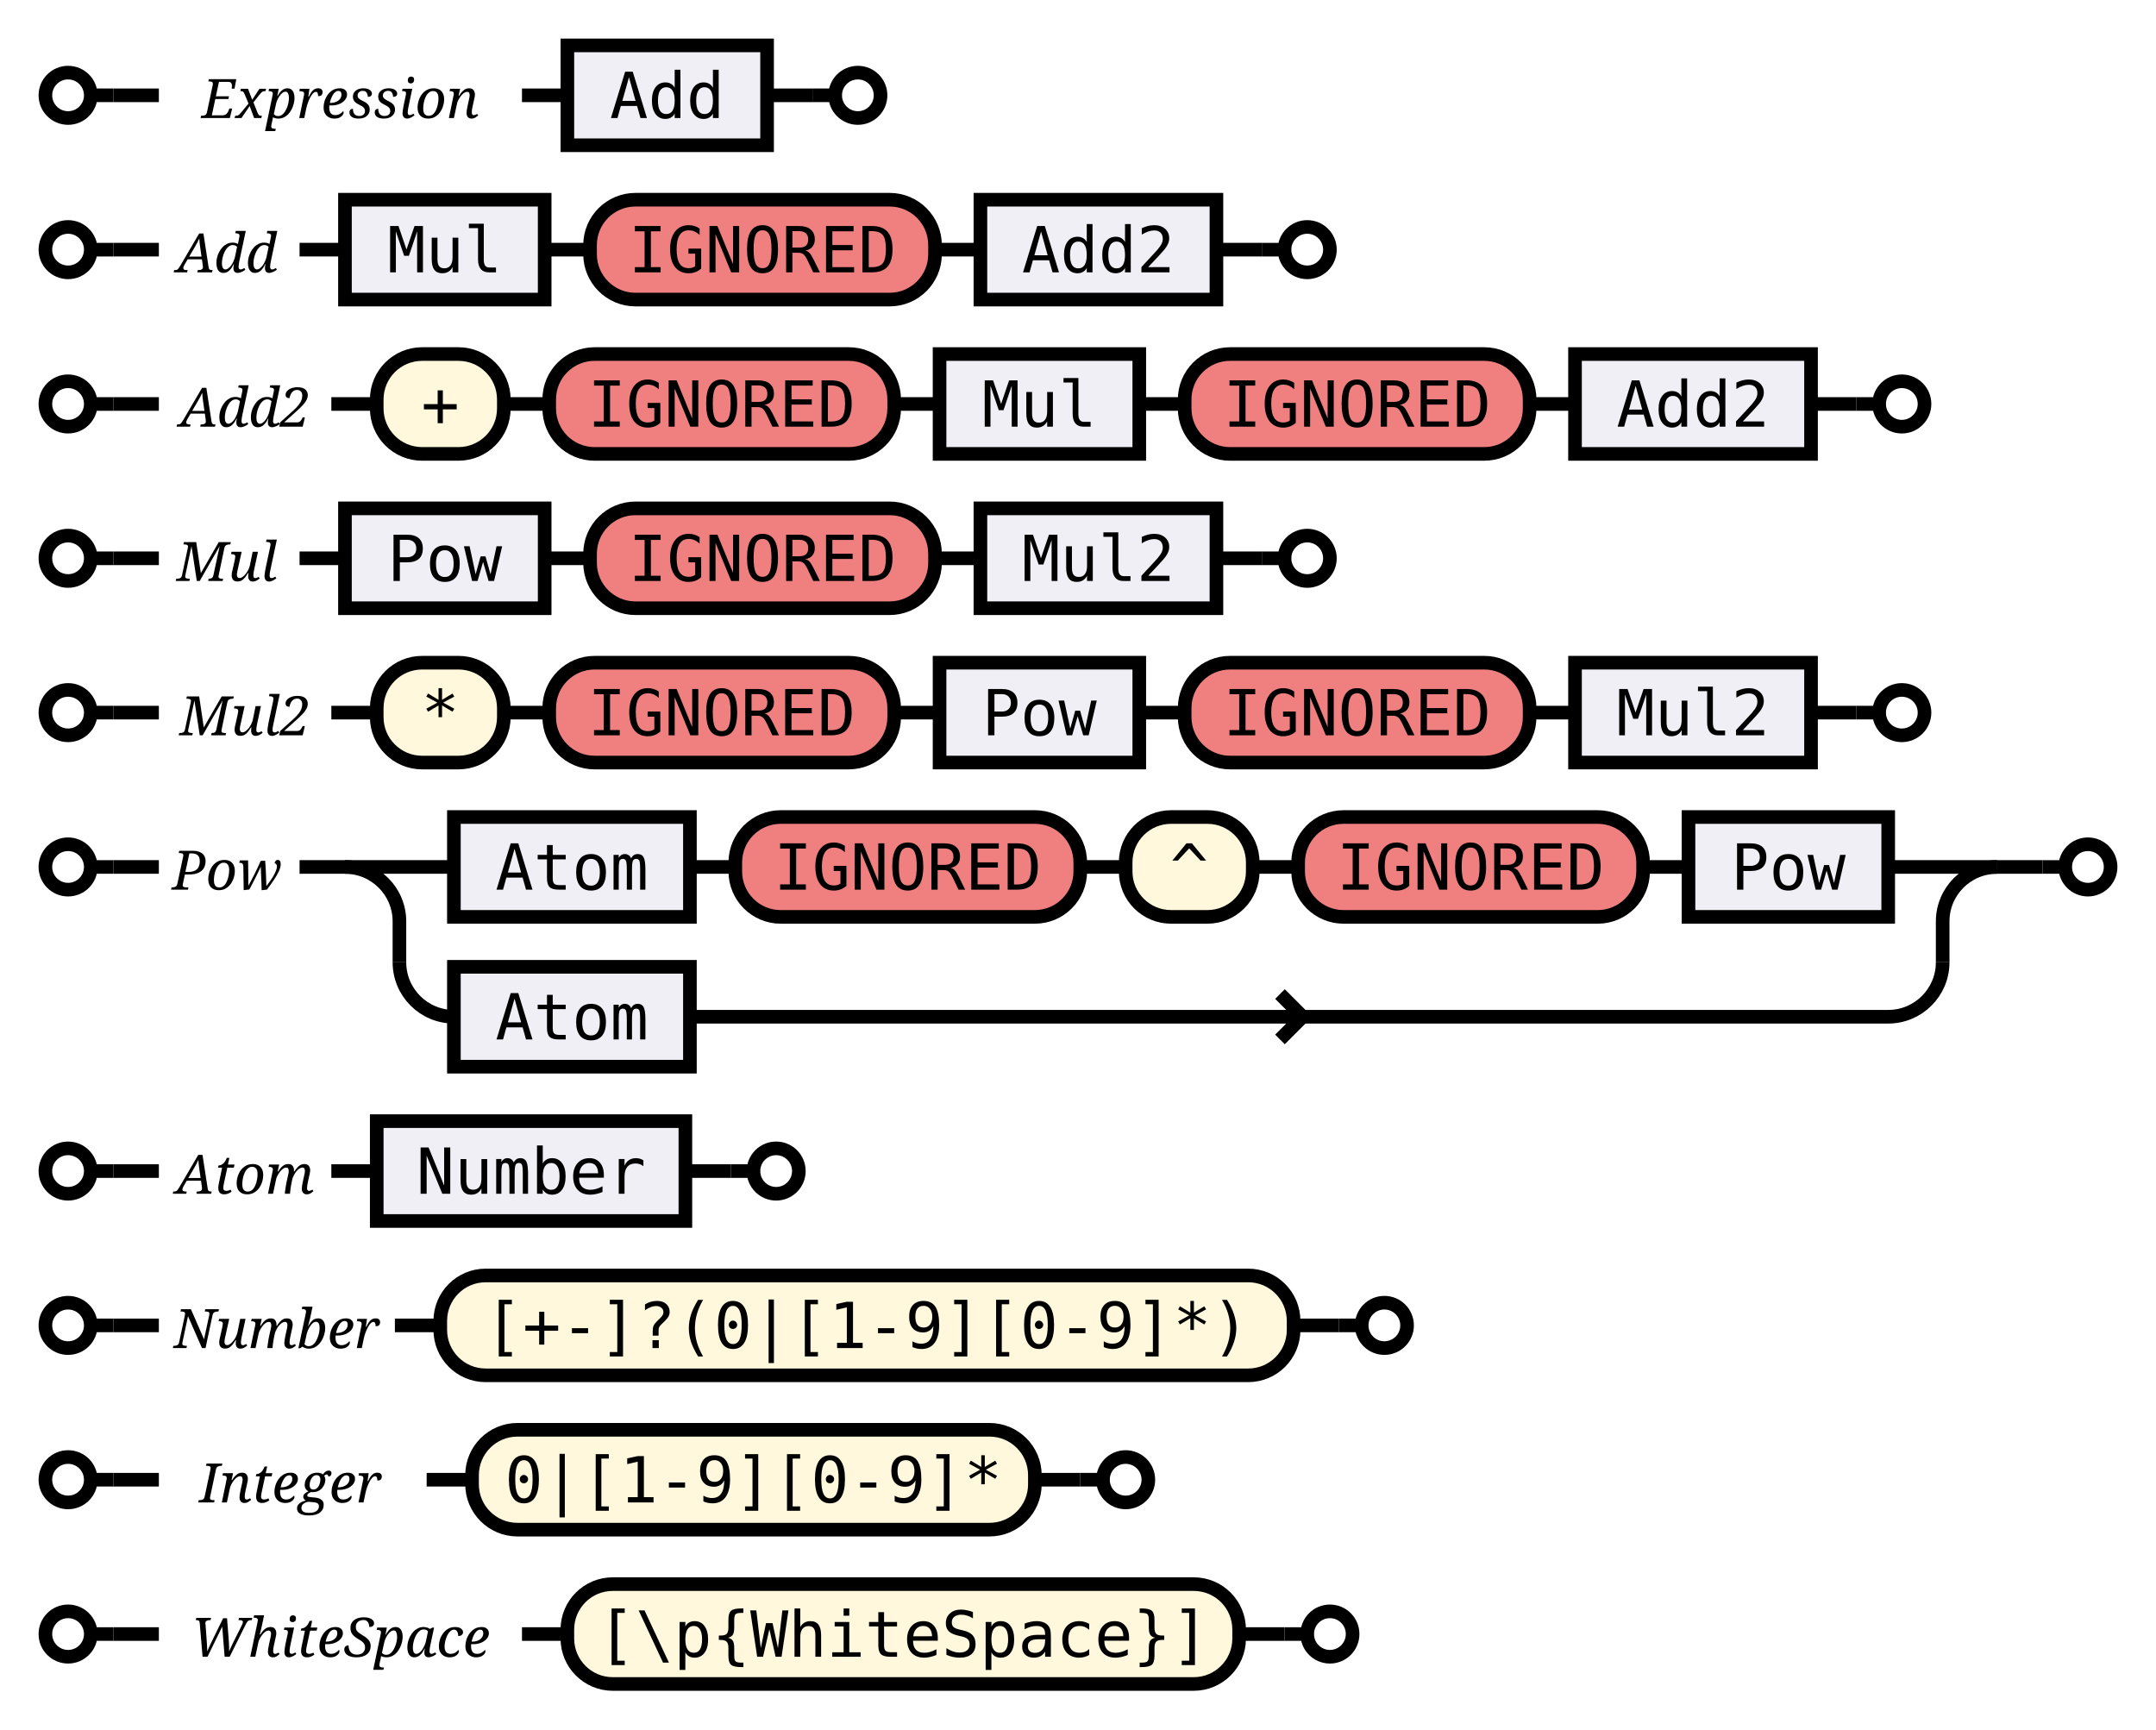
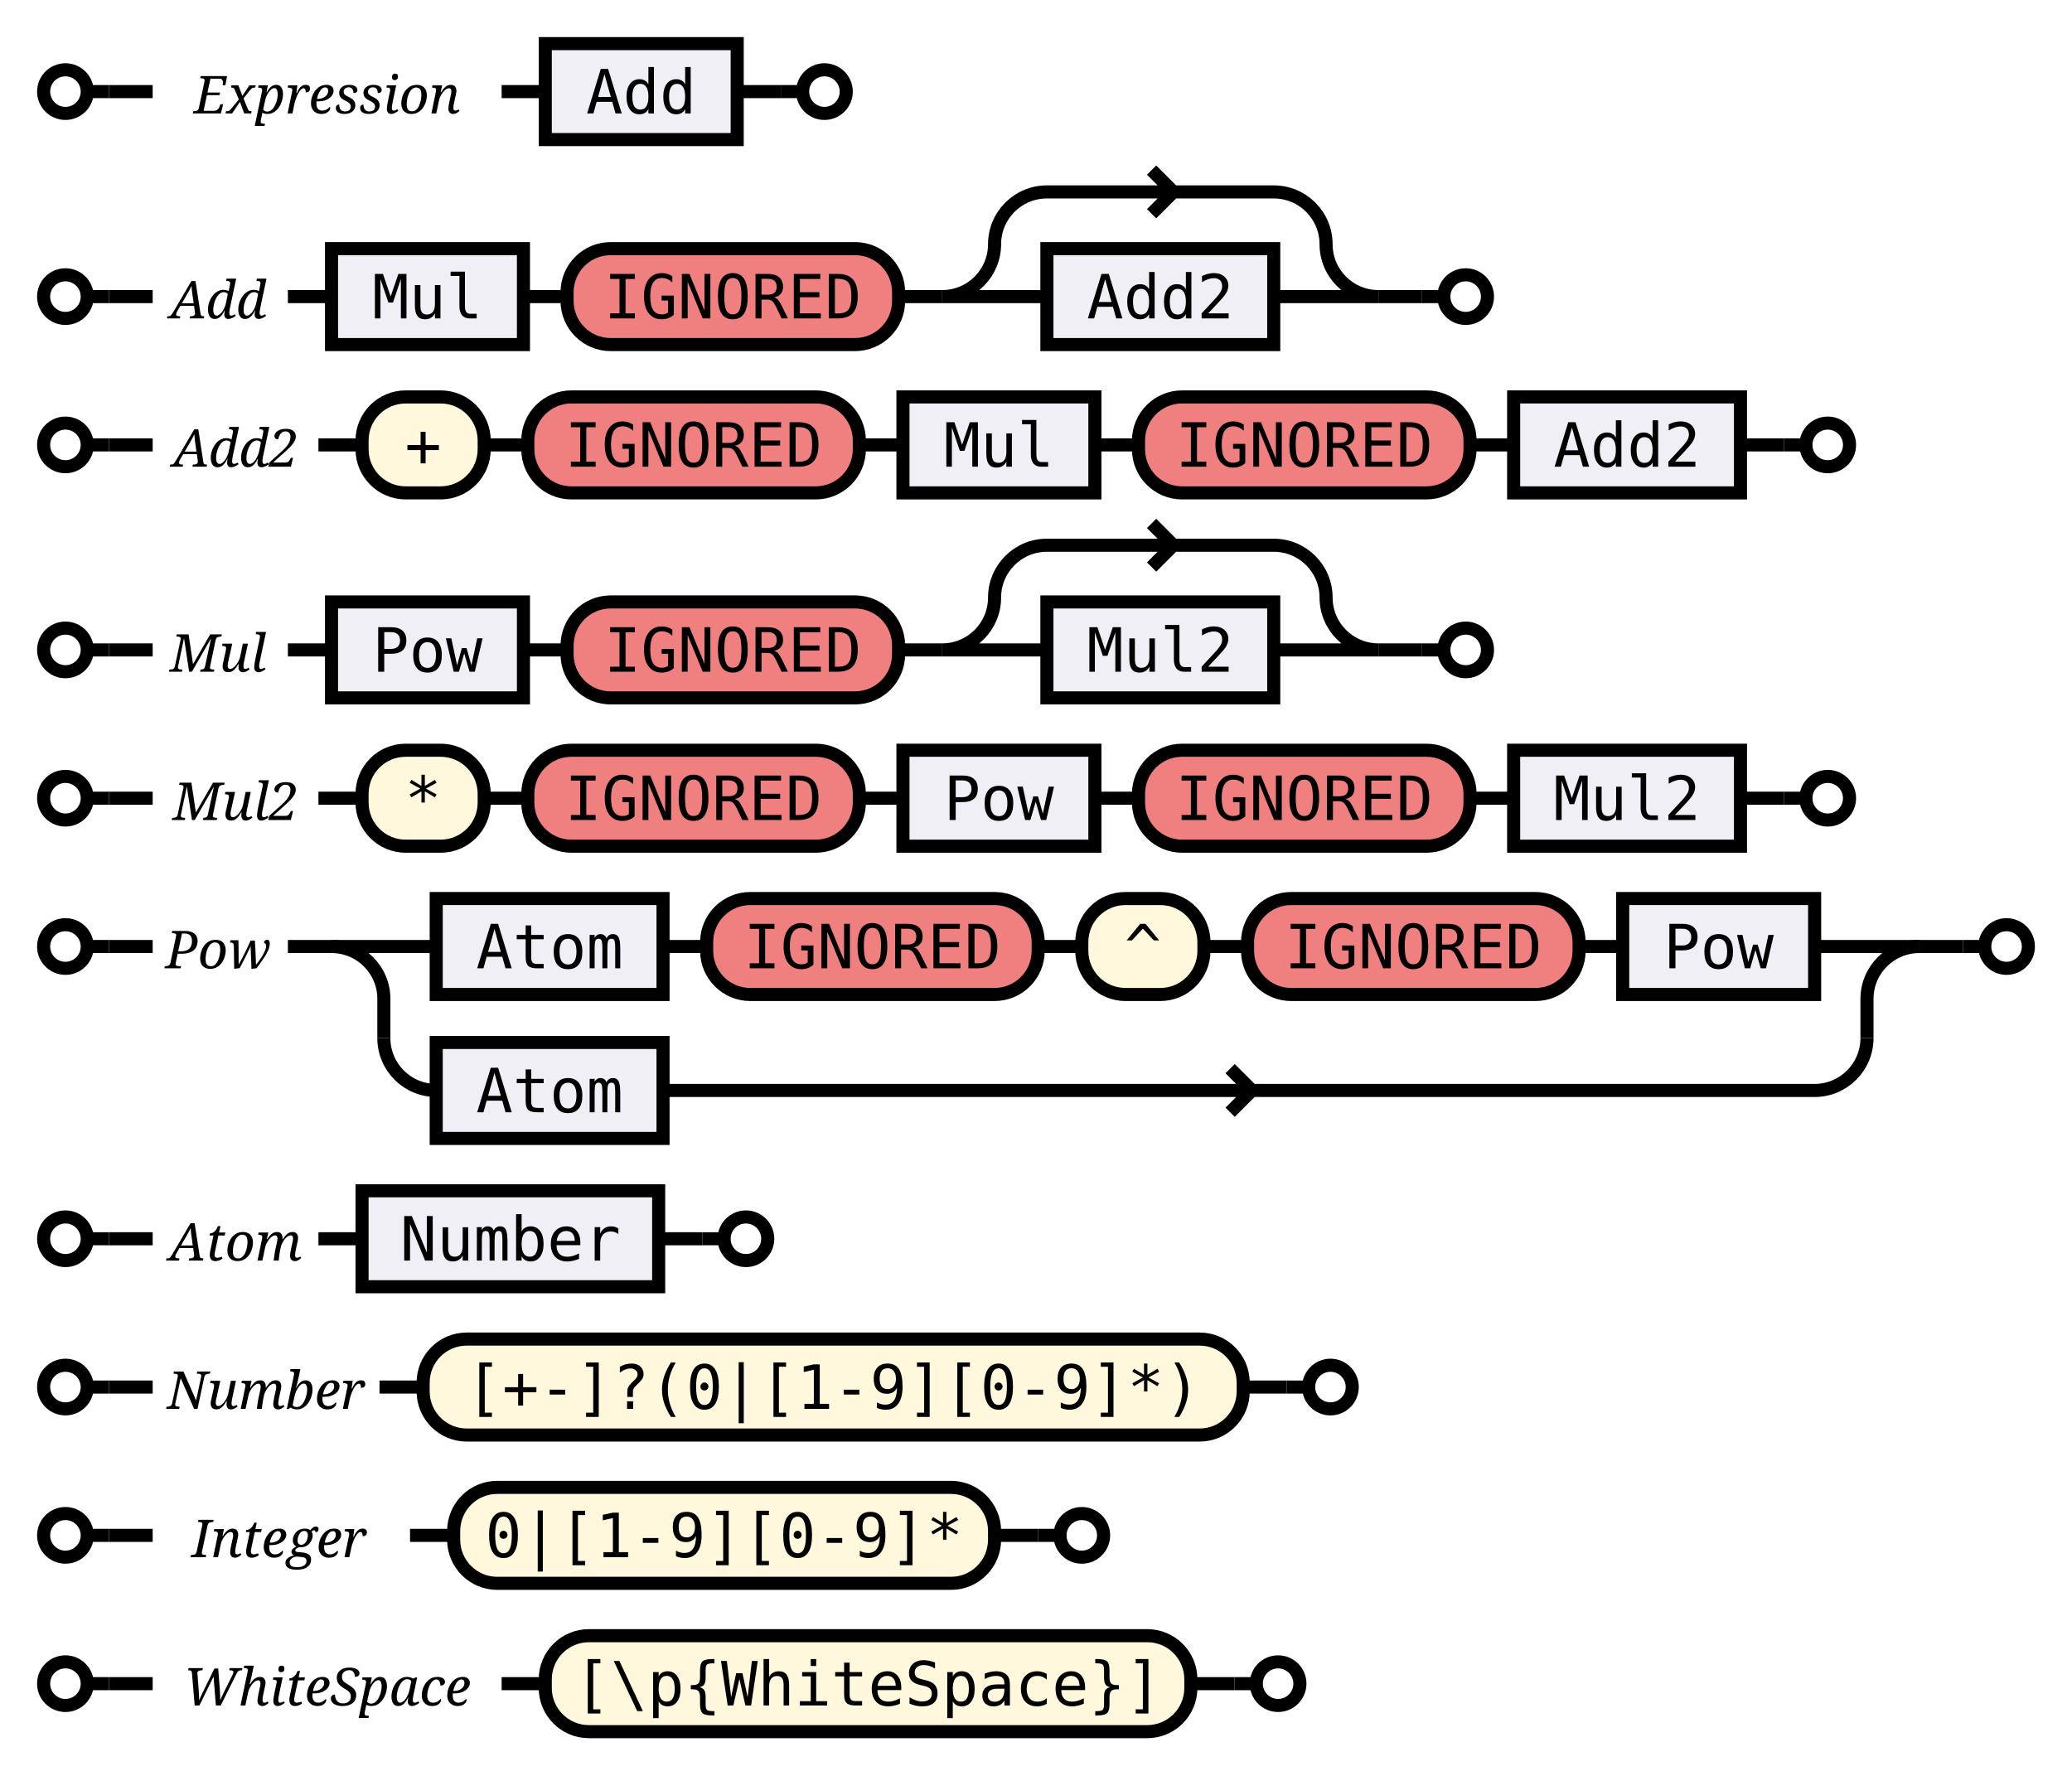
- <svg xmlns="http://www.w3.org/2000/svg" xmlns:xlink="http://www.w3.org/1999/xlink" class="railroad" viewBox="0 0 475 381">
+ <svg xmlns="http://www.w3.org/2000/svg" xmlns:xlink="http://www.w3.org/1999/xlink" class="railroad" viewBox="0 0 475 407">
  <style type="text/css">svg.railroad{background-color:hsl(30,20%,95%);background-size:15px 15px;background-image:linear-gradient(to right,rgba(30,30,30,.05) 1px,transparent 1px),linear-gradient(to bottom,rgba(30,30,30,.05) 1px,transparent 1px);}svg.railroad path{stroke-width:3px;stroke:black;fill:transparent;}svg.railroad .debug{stroke-width:1px;stroke:red;}svg.railroad text{font-size:14px;font-family:monospace;text-anchor:middle;}svg.railroad .nonterminal text{font-weight:bold;}svg.railroad text.comment{font-family:serif;font-style:italic;font-size:12px;}svg.railroad rect{stroke-width:3px;stroke:black;}svg.railroad g.labeledbox&gt;rect{stroke-width:1px;stroke:grey;stroke-dasharray:5px;fill:rgba(90,90,150,.1);}svg.railroad .symbol&gt;rect{fill:rgba(90,90,150,.1);}svg.railroad .regex&gt;rect{fill:honeydew;}svg.railroad .string&gt;rect{fill:cornsilk;}svg.railroad .character&gt;rect{fill:lightcoral;}</style>
  <g class="verticalgrid">
    <g class="sequence">
      <path d=" M 10 21 a 5 5 0 0 1 5 -5 a 5 5 0 0 1 5 5 a 5 5 0 0 1 -5 5 a 5 5 0 0 1 -5 -5 m 10 0 h 5" />
      <text class="comment" id="Expression" x="75" y="26">
Expression</text>
      <a class="link" xlink:href="#Add">
        <g class="symbol">
          <rect height="22" width="44" x="125" y="10" />
          <text x="147" y="26">
Add</text>
        </g>
      </a>
      <path d=" M 179 21 h 5 a 5 5 0 0 1 5 -5 a 5 5 0 0 1 5 5 a 5 5 0 0 1 -5 5 a 5 5 0 0 1 -5 -5" />
      <path d=" M 25 21 h 10" />
      <path d=" M 115 21 h 10" />
      <path d=" M 169 21 h 10" />
    </g>
    <g class="sequence">
-       <path d=" M 10 55 a 5 5 0 0 1 5 -5 a 5 5 0 0 1 5 5 a 5 5 0 0 1 -5 5 a 5 5 0 0 1 -5 -5 m 10 0 h 5" />
-       <text class="comment" id="Add" x="50" y="60">
+       <path d=" M 10 68 a 5 5 0 0 1 5 -5 a 5 5 0 0 1 5 5 a 5 5 0 0 1 -5 5 a 5 5 0 0 1 -5 -5 m 10 0 h 5" />
+       <text class="comment" id="Add" x="50" y="73">
Add</text>
      <g class="sequence">
        <a class="link" xlink:href="#Mul">
          <g class="symbol">
-             <rect height="22" width="44" x="76" y="44" />
-             <text x="98" y="60">
+             <rect height="22" width="44" x="76" y="57" />
+             <text x="98" y="73">
Mul</text>
          </g>
        </a>
        <g class="character">
-           <rect height="22" rx="10" ry="10" width="76" x="130" y="44" />
-           <text x="168" y="60">
+           <rect height="22" rx="10" ry="10" width="76" x="130" y="57" />
+           <text x="168" y="73">
+ IGNORED</text>
+         </g>
+         <g class="optional">
+           <path d=" M 216 68 h 24 m -24 0 a 12 12 0 0 0 12 -12 v 0 a 12 12 0 0 1 12 -12 h 52 m -23 0 l -5 -5 m 0 10 l 5 -5 m 23 0 a 12 12 0 0 1 12 12 v 0 a 12 12 0 0 0 12 12 h -24" />
+           <a class="link" xlink:href="#Add2">
+             <g class="symbol">
+               <rect height="22" width="52" x="240" y="57" />
+               <text x="266" y="73">
+ Add2</text>
+             </g>
+           </a>
+         </g>
+         <path d=" M 120 68 h 10" />
+         <path d=" M 206 68 h 10" />
+       </g>
+       <path d=" M 326 68 h 5 a 5 5 0 0 1 5 -5 a 5 5 0 0 1 5 5 a 5 5 0 0 1 -5 5 a 5 5 0 0 1 -5 -5" />
+       <path d=" M 25 68 h 10" />
+       <path d=" M 66 68 h 10" />
+       <path d=" M 316 68 h 10" />
+     </g>
+     <g class="sequence">
+       <path d=" M 10 102 a 5 5 0 0 1 5 -5 a 5 5 0 0 1 5 5 a 5 5 0 0 1 -5 5 a 5 5 0 0 1 -5 -5 m 10 0 h 5" />
+       <text class="comment" id="Add2" x="54" y="107">
+ Add2</text>
+       <g class="sequence">
+         <g class="string">
+           <rect height="22" rx="10" ry="10" width="28" x="83" y="91" />
+           <text x="97" y="107">
+ +</text>
+         </g>
+         <g class="character">
+           <rect height="22" rx="10" ry="10" width="76" x="121" y="91" />
+           <text x="159" y="107">
+ IGNORED</text>
+         </g>
+         <a class="link" xlink:href="#Mul">
+           <g class="symbol">
+             <rect height="22" width="44" x="207" y="91" />
+             <text x="229" y="107">
+ Mul</text>
+           </g>
+         </a>
+         <g class="character">
+           <rect height="22" rx="10" ry="10" width="76" x="261" y="91" />
+           <text x="299" y="107">
IGNORED</text>
        </g>
        <a class="link" xlink:href="#Add2">
          <g class="symbol">
-             <rect height="22" width="52" x="216" y="44" />
-             <text x="242" y="60">
+             <rect height="22" width="52" x="347" y="91" />
+             <text x="373" y="107">
Add2</text>
          </g>
        </a>
-         <path d=" M 120 55 h 10" />
-         <path d=" M 206 55 h 10" />
-       </g>
-       <path d=" M 278 55 h 5 a 5 5 0 0 1 5 -5 a 5 5 0 0 1 5 5 a 5 5 0 0 1 -5 5 a 5 5 0 0 1 -5 -5" />
-       <path d=" M 25 55 h 10" />
-       <path d=" M 66 55 h 10" />
-       <path d=" M 268 55 h 10" />
-     </g>
-     <g class="sequence">
-       <path d=" M 10 89 a 5 5 0 0 1 5 -5 a 5 5 0 0 1 5 5 a 5 5 0 0 1 -5 5 a 5 5 0 0 1 -5 -5 m 10 0 h 5" />
-       <text class="comment" id="Add2" x="54" y="94">
- Add2</text>
+         <path d=" M 111 102 h 10" />
+         <path d=" M 197 102 h 10" />
+         <path d=" M 251 102 h 10" />
+         <path d=" M 337 102 h 10" />
+       </g>
+       <path d=" M 409 102 h 5 a 5 5 0 0 1 5 -5 a 5 5 0 0 1 5 5 a 5 5 0 0 1 -5 5 a 5 5 0 0 1 -5 -5" />
+       <path d=" M 25 102 h 10" />
+       <path d=" M 73 102 h 10" />
+       <path d=" M 399 102 h 10" />
+     </g>
+     <g class="sequence">
+       <path d=" M 10 149 a 5 5 0 0 1 5 -5 a 5 5 0 0 1 5 5 a 5 5 0 0 1 -5 5 a 5 5 0 0 1 -5 -5 m 10 0 h 5" />
+       <text class="comment" id="Mul" x="50" y="154">
+ Mul</text>
+       <g class="sequence">
+         <a class="link" xlink:href="#Pow">
+           <g class="symbol">
+             <rect height="22" width="44" x="76" y="138" />
+             <text x="98" y="154">
+ Pow</text>
+           </g>
+         </a>
+         <g class="character">
+           <rect height="22" rx="10" ry="10" width="76" x="130" y="138" />
+           <text x="168" y="154">
+ IGNORED</text>
+         </g>
+         <g class="optional">
+           <path d=" M 216 149 h 24 m -24 0 a 12 12 0 0 0 12 -12 v 0 a 12 12 0 0 1 12 -12 h 52 m -23 0 l -5 -5 m 0 10 l 5 -5 m 23 0 a 12 12 0 0 1 12 12 v 0 a 12 12 0 0 0 12 12 h -24" />
+           <a class="link" xlink:href="#Mul2">
+             <g class="symbol">
+               <rect height="22" width="52" x="240" y="138" />
+               <text x="266" y="154">
+ Mul2</text>
+             </g>
+           </a>
+         </g>
+         <path d=" M 120 149 h 10" />
+         <path d=" M 206 149 h 10" />
+       </g>
+       <path d=" M 326 149 h 5 a 5 5 0 0 1 5 -5 a 5 5 0 0 1 5 5 a 5 5 0 0 1 -5 5 a 5 5 0 0 1 -5 -5" />
+       <path d=" M 25 149 h 10" />
+       <path d=" M 66 149 h 10" />
+       <path d=" M 316 149 h 10" />
+     </g>
+     <g class="sequence">
+       <path d=" M 10 183 a 5 5 0 0 1 5 -5 a 5 5 0 0 1 5 5 a 5 5 0 0 1 -5 5 a 5 5 0 0 1 -5 -5 m 10 0 h 5" />
+       <text class="comment" id="Mul2" x="54" y="188">
+ Mul2</text>
      <g class="sequence">
        <g class="string">
-           <rect height="22" rx="10" ry="10" width="28" x="83" y="78" />
-           <text x="97" y="94">
- +</text>
-         </g>
-         <g class="character">
-           <rect height="22" rx="10" ry="10" width="76" x="121" y="78" />
-           <text x="159" y="94">
- IGNORED</text>
-         </g>
-         <a class="link" xlink:href="#Mul">
-           <g class="symbol">
-             <rect height="22" width="44" x="207" y="78" />
-             <text x="229" y="94">
- Mul</text>
-           </g>
-         </a>
-         <g class="character">
-           <rect height="22" rx="10" ry="10" width="76" x="261" y="78" />
-           <text x="299" y="94">
- IGNORED</text>
-         </g>
-         <a class="link" xlink:href="#Add2">
-           <g class="symbol">
-             <rect height="22" width="52" x="347" y="78" />
-             <text x="373" y="94">
- Add2</text>
-           </g>
-         </a>
-         <path d=" M 111 89 h 10" />
-         <path d=" M 197 89 h 10" />
-         <path d=" M 251 89 h 10" />
-         <path d=" M 337 89 h 10" />
-       </g>
-       <path d=" M 409 89 h 5 a 5 5 0 0 1 5 -5 a 5 5 0 0 1 5 5 a 5 5 0 0 1 -5 5 a 5 5 0 0 1 -5 -5" />
-       <path d=" M 25 89 h 10" />
-       <path d=" M 73 89 h 10" />
-       <path d=" M 399 89 h 10" />
-     </g>
-     <g class="sequence">
-       <path d=" M 10 123 a 5 5 0 0 1 5 -5 a 5 5 0 0 1 5 5 a 5 5 0 0 1 -5 5 a 5 5 0 0 1 -5 -5 m 10 0 h 5" />
-       <text class="comment" id="Mul" x="50" y="128">
- Mul</text>
-       <g class="sequence">
+           <rect height="22" rx="10" ry="10" width="28" x="83" y="172" />
+           <text x="97" y="188">
+ *</text>
+         </g>
+         <g class="character">
+           <rect height="22" rx="10" ry="10" width="76" x="121" y="172" />
+           <text x="159" y="188">
+ IGNORED</text>
+         </g>
        <a class="link" xlink:href="#Pow">
          <g class="symbol">
-             <rect height="22" width="44" x="76" y="112" />
-             <text x="98" y="128">
- Pow</text>
-           </g>
-         </a>
-         <g class="character">
-           <rect height="22" rx="10" ry="10" width="76" x="130" y="112" />
-           <text x="168" y="128">
+             <rect height="22" width="44" x="207" y="172" />
+             <text x="229" y="188">
+ Pow</text>
+           </g>
+         </a>
+         <g class="character">
+           <rect height="22" rx="10" ry="10" width="76" x="261" y="172" />
+           <text x="299" y="188">
IGNORED</text>
        </g>
        <a class="link" xlink:href="#Mul2">
          <g class="symbol">
-             <rect height="22" width="52" x="216" y="112" />
-             <text x="242" y="128">
+             <rect height="22" width="52" x="347" y="172" />
+             <text x="373" y="188">
Mul2</text>
          </g>
        </a>
-         <path d=" M 120 123 h 10" />
-         <path d=" M 206 123 h 10" />
-       </g>
-       <path d=" M 278 123 h 5 a 5 5 0 0 1 5 -5 a 5 5 0 0 1 5 5 a 5 5 0 0 1 -5 5 a 5 5 0 0 1 -5 -5" />
-       <path d=" M 25 123 h 10" />
-       <path d=" M 66 123 h 10" />
-       <path d=" M 268 123 h 10" />
-     </g>
-     <g class="sequence">
-       <path d=" M 10 157 a 5 5 0 0 1 5 -5 a 5 5 0 0 1 5 5 a 5 5 0 0 1 -5 5 a 5 5 0 0 1 -5 -5 m 10 0 h 5" />
-       <text class="comment" id="Mul2" x="54" y="162">
- Mul2</text>
-       <g class="sequence">
-         <g class="string">
-           <rect height="22" rx="10" ry="10" width="28" x="83" y="146" />
-           <text x="97" y="162">
- *</text>
-         </g>
-         <g class="character">
-           <rect height="22" rx="10" ry="10" width="76" x="121" y="146" />
-           <text x="159" y="162">
- IGNORED</text>
-         </g>
-         <a class="link" xlink:href="#Pow">
-           <g class="symbol">
-             <rect height="22" width="44" x="207" y="146" />
-             <text x="229" y="162">
- Pow</text>
-           </g>
-         </a>
-         <g class="character">
-           <rect height="22" rx="10" ry="10" width="76" x="261" y="146" />
-           <text x="299" y="162">
- IGNORED</text>
-         </g>
-         <a class="link" xlink:href="#Mul2">
-           <g class="symbol">
-             <rect height="22" width="52" x="347" y="146" />
-             <text x="373" y="162">
- Mul2</text>
-           </g>
-         </a>
-         <path d=" M 111 157 h 10" />
-         <path d=" M 197 157 h 10" />
-         <path d=" M 251 157 h 10" />
-         <path d=" M 337 157 h 10" />
-       </g>
-       <path d=" M 409 157 h 5 a 5 5 0 0 1 5 -5 a 5 5 0 0 1 5 5 a 5 5 0 0 1 -5 5 a 5 5 0 0 1 -5 -5" />
-       <path d=" M 25 157 h 10" />
-       <path d=" M 73 157 h 10" />
-       <path d=" M 399 157 h 10" />
-     </g>
-     <g class="sequence">
-       <path d=" M 10 191 a 5 5 0 0 1 5 -5 a 5 5 0 0 1 5 5 a 5 5 0 0 1 -5 5 a 5 5 0 0 1 -5 -5 m 10 0 h 5" />
-       <text class="comment" id="Pow" x="50" y="196">
+         <path d=" M 111 183 h 10" />
+         <path d=" M 197 183 h 10" />
+         <path d=" M 251 183 h 10" />
+         <path d=" M 337 183 h 10" />
+       </g>
+       <path d=" M 409 183 h 5 a 5 5 0 0 1 5 -5 a 5 5 0 0 1 5 5 a 5 5 0 0 1 -5 5 a 5 5 0 0 1 -5 -5" />
+       <path d=" M 25 183 h 10" />
+       <path d=" M 73 183 h 10" />
+       <path d=" M 399 183 h 10" />
+     </g>
+     <g class="sequence">
+       <path d=" M 10 217 a 5 5 0 0 1 5 -5 a 5 5 0 0 1 5 5 a 5 5 0 0 1 -5 5 a 5 5 0 0 1 -5 -5 m 10 0 h 5" />
+       <text class="comment" id="Pow" x="50" y="222">
Pow</text>
      <g class="choice">
-         <path d=" M 76 191 h 24 m 316 0 h 24" />
+         <path d=" M 76 217 h 24 m 316 0 h 24" />
        <g class="sequence">
          <a class="link" xlink:href="#Atom">
            <g class="symbol">
-               <rect height="22" width="52" x="100" y="180" />
-               <text x="126" y="196">
+               <rect height="22" width="52" x="100" y="206" />
+               <text x="126" y="222">
Atom</text>
            </g>
          </a>
          <g class="character">
-             <rect height="22" rx="10" ry="10" width="76" x="162" y="180" />
-             <text x="200" y="196">
+             <rect height="22" rx="10" ry="10" width="76" x="162" y="206" />
+             <text x="200" y="222">
IGNORED</text>
          </g>
          <g class="string">
-             <rect height="22" rx="10" ry="10" width="28" x="248" y="180" />
-             <text x="262" y="196">
+             <rect height="22" rx="10" ry="10" width="28" x="248" y="206" />
+             <text x="262" y="222">
^</text>
          </g>
          <g class="character">
-             <rect height="22" rx="10" ry="10" width="76" x="286" y="180" />
-             <text x="324" y="196">
+             <rect height="22" rx="10" ry="10" width="76" x="286" y="206" />
+             <text x="324" y="222">
IGNORED</text>
          </g>
          <a class="link" xlink:href="#Pow">
            <g class="symbol">
-               <rect height="22" width="44" x="372" y="180" />
-               <text x="394" y="196">
- Pow</text>
-             </g>
-           </a>
-           <path d=" M 152 191 h 10" />
-           <path d=" M 238 191 h 10" />
-           <path d=" M 276 191 h 10" />
-           <path d=" M 362 191 h 10" />
-         </g>
-         <path d=" M 76 191 a 12 12 0 0 1 12 12 v 9 m 340 0 v -9 a 12 12 0 0 1 12 -12" />
-         <path d=" M 88 212 v 0 a 12 12 0 0 0 12 12 m 52 0 h 264 m -129 0 l -5 -5 m 0 10 l 5 -5 m 129 0 a 12 12 0 0 0 12 -12 v 0" />
+               <rect height="22" width="44" x="372" y="206" />
+               <text x="394" y="222">
+ Pow</text>
+             </g>
+           </a>
+           <path d=" M 152 217 h 10" />
+           <path d=" M 238 217 h 10" />
+           <path d=" M 276 217 h 10" />
+           <path d=" M 362 217 h 10" />
+         </g>
+         <path d=" M 76 217 a 12 12 0 0 1 12 12 v 9 m 340 0 v -9 a 12 12 0 0 1 12 -12" />
+         <path d=" M 88 238 v 0 a 12 12 0 0 0 12 12 m 52 0 h 264 m -129 0 l -5 -5 m 0 10 l 5 -5 m 129 0 a 12 12 0 0 0 12 -12 v 0" />
        <a class="link" xlink:href="#Atom">
          <g class="symbol">
-             <rect height="22" width="52" x="100" y="213" />
-             <text x="126" y="229">
+             <rect height="22" width="52" x="100" y="239" />
+             <text x="126" y="255">
Atom</text>
          </g>
        </a>
      </g>
-       <path d=" M 450 191 h 5 a 5 5 0 0 1 5 -5 a 5 5 0 0 1 5 5 a 5 5 0 0 1 -5 5 a 5 5 0 0 1 -5 -5" />
-       <path d=" M 25 191 h 10" />
-       <path d=" M 66 191 h 10" />
-       <path d=" M 440 191 h 10" />
-     </g>
-     <g class="sequence">
-       <path d=" M 10 258 a 5 5 0 0 1 5 -5 a 5 5 0 0 1 5 5 a 5 5 0 0 1 -5 5 a 5 5 0 0 1 -5 -5 m 10 0 h 5" />
-       <text class="comment" id="Atom" x="54" y="263">
+       <path d=" M 450 217 h 5 a 5 5 0 0 1 5 -5 a 5 5 0 0 1 5 5 a 5 5 0 0 1 -5 5 a 5 5 0 0 1 -5 -5" />
+       <path d=" M 25 217 h 10" />
+       <path d=" M 66 217 h 10" />
+       <path d=" M 440 217 h 10" />
+     </g>
+     <g class="sequence">
+       <path d=" M 10 284 a 5 5 0 0 1 5 -5 a 5 5 0 0 1 5 5 a 5 5 0 0 1 -5 5 a 5 5 0 0 1 -5 -5 m 10 0 h 5" />
+       <text class="comment" id="Atom" x="54" y="289">
Atom</text>
      <a class="link" xlink:href="#Number">
        <g class="symbol">
-           <rect height="22" width="68" x="83" y="247" />
-           <text x="117" y="263">
+           <rect height="22" width="68" x="83" y="273" />
+           <text x="117" y="289">
Number</text>
        </g>
      </a>
-       <path d=" M 161 258 h 5 a 5 5 0 0 1 5 -5 a 5 5 0 0 1 5 5 a 5 5 0 0 1 -5 5 a 5 5 0 0 1 -5 -5" />
-       <path d=" M 25 258 h 10" />
-       <path d=" M 73 258 h 10" />
-       <path d=" M 151 258 h 10" />
-     </g>
-     <g class="sequence">
-       <path d=" M 10 292 a 5 5 0 0 1 5 -5 a 5 5 0 0 1 5 5 a 5 5 0 0 1 -5 5 a 5 5 0 0 1 -5 -5 m 10 0 h 5" />
-       <text class="comment" id="Number" x="61" y="297">
+       <path d=" M 161 284 h 5 a 5 5 0 0 1 5 -5 a 5 5 0 0 1 5 5 a 5 5 0 0 1 -5 5 a 5 5 0 0 1 -5 -5" />
+       <path d=" M 25 284 h 10" />
+       <path d=" M 73 284 h 10" />
+       <path d=" M 151 284 h 10" />
+     </g>
+     <g class="sequence">
+       <path d=" M 10 318 a 5 5 0 0 1 5 -5 a 5 5 0 0 1 5 5 a 5 5 0 0 1 -5 5 a 5 5 0 0 1 -5 -5 m 10 0 h 5" />
+       <text class="comment" id="Number" x="61" y="323">
Number</text>
      <g class="string">
-         <rect height="22" rx="10" ry="10" width="188" x="97" y="281" />
-         <text x="191" y="297">
+         <rect height="22" rx="10" ry="10" width="188" x="97" y="307" />
+         <text x="191" y="323">
[+-]?(0|[1-9][0-9]*)</text>
      </g>
-       <path d=" M 295 292 h 5 a 5 5 0 0 1 5 -5 a 5 5 0 0 1 5 5 a 5 5 0 0 1 -5 5 a 5 5 0 0 1 -5 -5" />
-       <path d=" M 25 292 h 10" />
-       <path d=" M 87 292 h 10" />
-       <path d=" M 285 292 h 10" />
-     </g>
-     <g class="sequence">
-       <path d=" M 10 326 a 5 5 0 0 1 5 -5 a 5 5 0 0 1 5 5 a 5 5 0 0 1 -5 5 a 5 5 0 0 1 -5 -5 m 10 0 h 5" />
-       <text class="comment" id="Integer" x="64" y="331">
+       <path d=" M 295 318 h 5 a 5 5 0 0 1 5 -5 a 5 5 0 0 1 5 5 a 5 5 0 0 1 -5 5 a 5 5 0 0 1 -5 -5" />
+       <path d=" M 25 318 h 10" />
+       <path d=" M 87 318 h 10" />
+       <path d=" M 285 318 h 10" />
+     </g>
+     <g class="sequence">
+       <path d=" M 10 352 a 5 5 0 0 1 5 -5 a 5 5 0 0 1 5 5 a 5 5 0 0 1 -5 5 a 5 5 0 0 1 -5 -5 m 10 0 h 5" />
+       <text class="comment" id="Integer" x="64" y="357">
Integer</text>
      <g class="string">
-         <rect height="22" rx="10" ry="10" width="124" x="104" y="315" />
-         <text x="166" y="331">
+         <rect height="22" rx="10" ry="10" width="124" x="104" y="341" />
+         <text x="166" y="357">
0|[1-9][0-9]*</text>
      </g>
-       <path d=" M 238 326 h 5 a 5 5 0 0 1 5 -5 a 5 5 0 0 1 5 5 a 5 5 0 0 1 -5 5 a 5 5 0 0 1 -5 -5" />
-       <path d=" M 25 326 h 10" />
-       <path d=" M 94 326 h 10" />
-       <path d=" M 228 326 h 10" />
-     </g>
-     <g class="sequence">
-       <path d=" M 10 360 a 5 5 0 0 1 5 -5 a 5 5 0 0 1 5 5 a 5 5 0 0 1 -5 5 a 5 5 0 0 1 -5 -5 m 10 0 h 5" />
-       <text class="comment" id="WhiteSpace" x="75" y="365">
+       <path d=" M 238 352 h 5 a 5 5 0 0 1 5 -5 a 5 5 0 0 1 5 5 a 5 5 0 0 1 -5 5 a 5 5 0 0 1 -5 -5" />
+       <path d=" M 25 352 h 10" />
+       <path d=" M 94 352 h 10" />
+       <path d=" M 228 352 h 10" />
+     </g>
+     <g class="sequence">
+       <path d=" M 10 386 a 5 5 0 0 1 5 -5 a 5 5 0 0 1 5 5 a 5 5 0 0 1 -5 5 a 5 5 0 0 1 -5 -5 m 10 0 h 5" />
+       <text class="comment" id="WhiteSpace" x="75" y="391">
WhiteSpace</text>
      <g class="string">
-         <rect height="22" rx="10" ry="10" width="148" x="125" y="349" />
-         <text x="199" y="365">
+         <rect height="22" rx="10" ry="10" width="148" x="125" y="375" />
+         <text x="199" y="391">
[\p{WhiteSpace}]</text>
      </g>
-       <path d=" M 283 360 h 5 a 5 5 0 0 1 5 -5 a 5 5 0 0 1 5 5 a 5 5 0 0 1 -5 5 a 5 5 0 0 1 -5 -5" />
-       <path d=" M 25 360 h 10" />
-       <path d=" M 115 360 h 10" />
-       <path d=" M 273 360 h 10" />
+       <path d=" M 283 386 h 5 a 5 5 0 0 1 5 -5 a 5 5 0 0 1 5 5 a 5 5 0 0 1 -5 5 a 5 5 0 0 1 -5 -5" />
+       <path d=" M 25 386 h 10" />
+       <path d=" M 115 386 h 10" />
+       <path d=" M 273 386 h 10" />
    </g>
  </g>
</svg>
